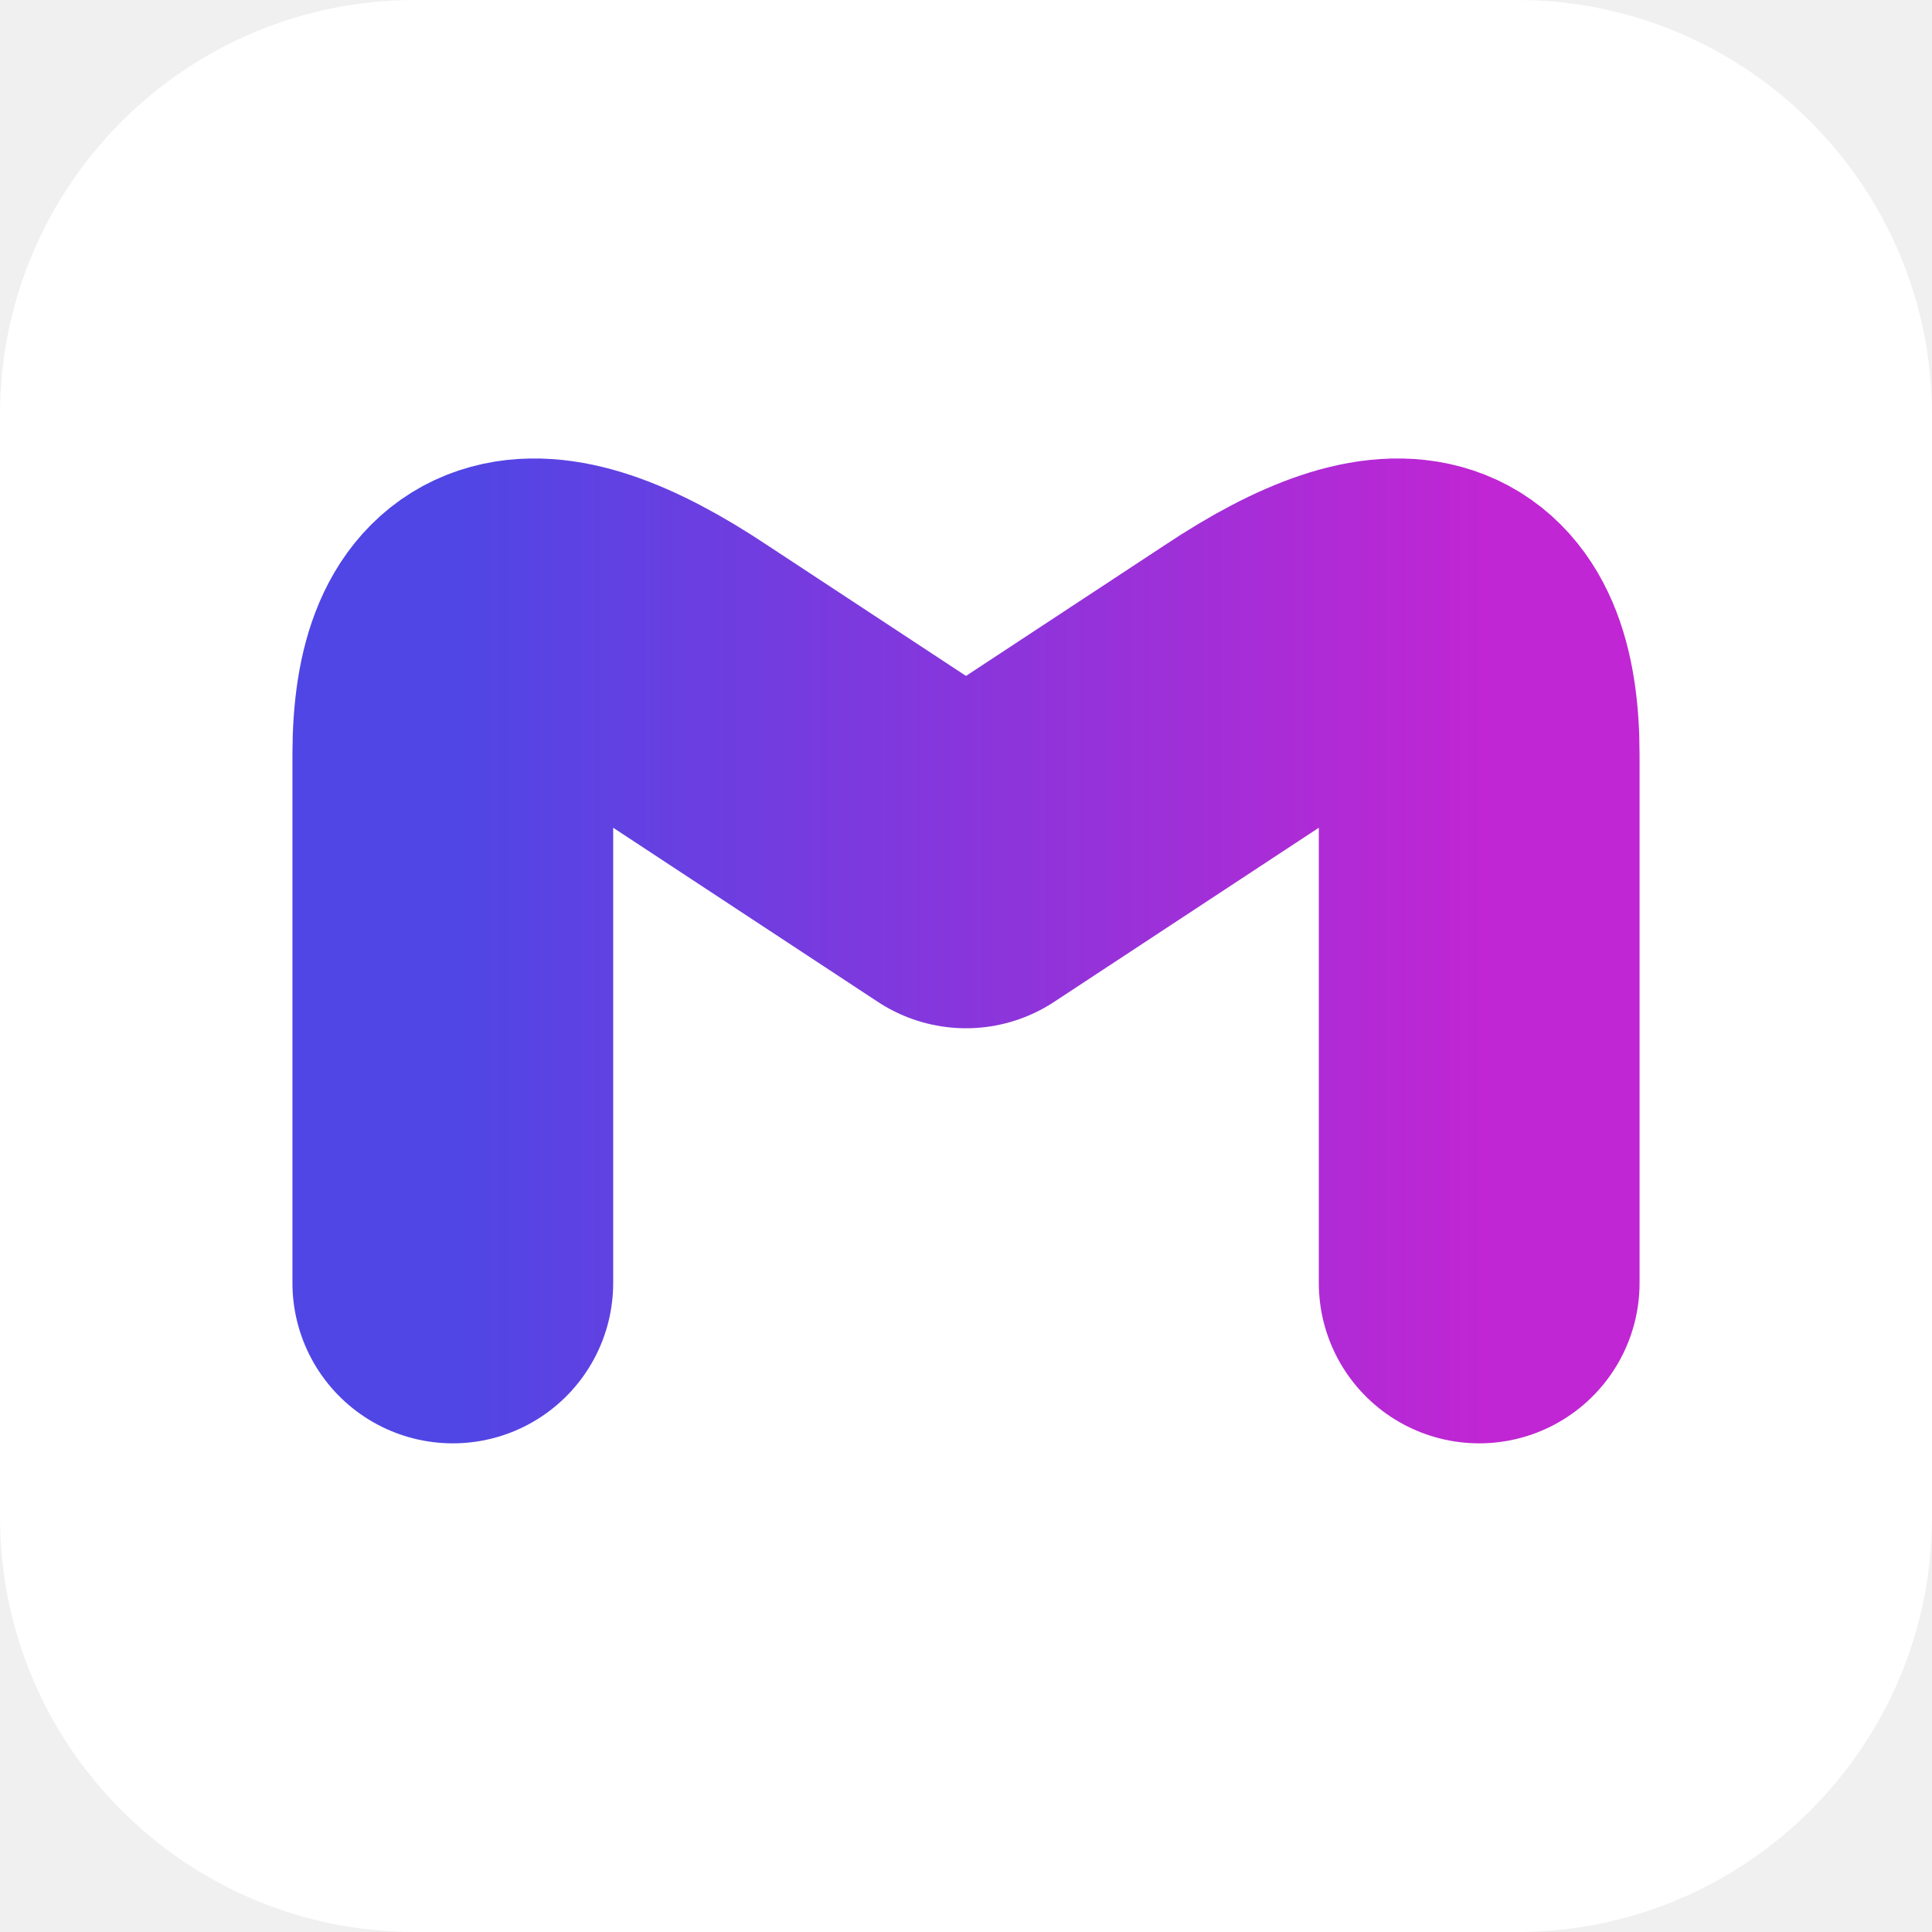
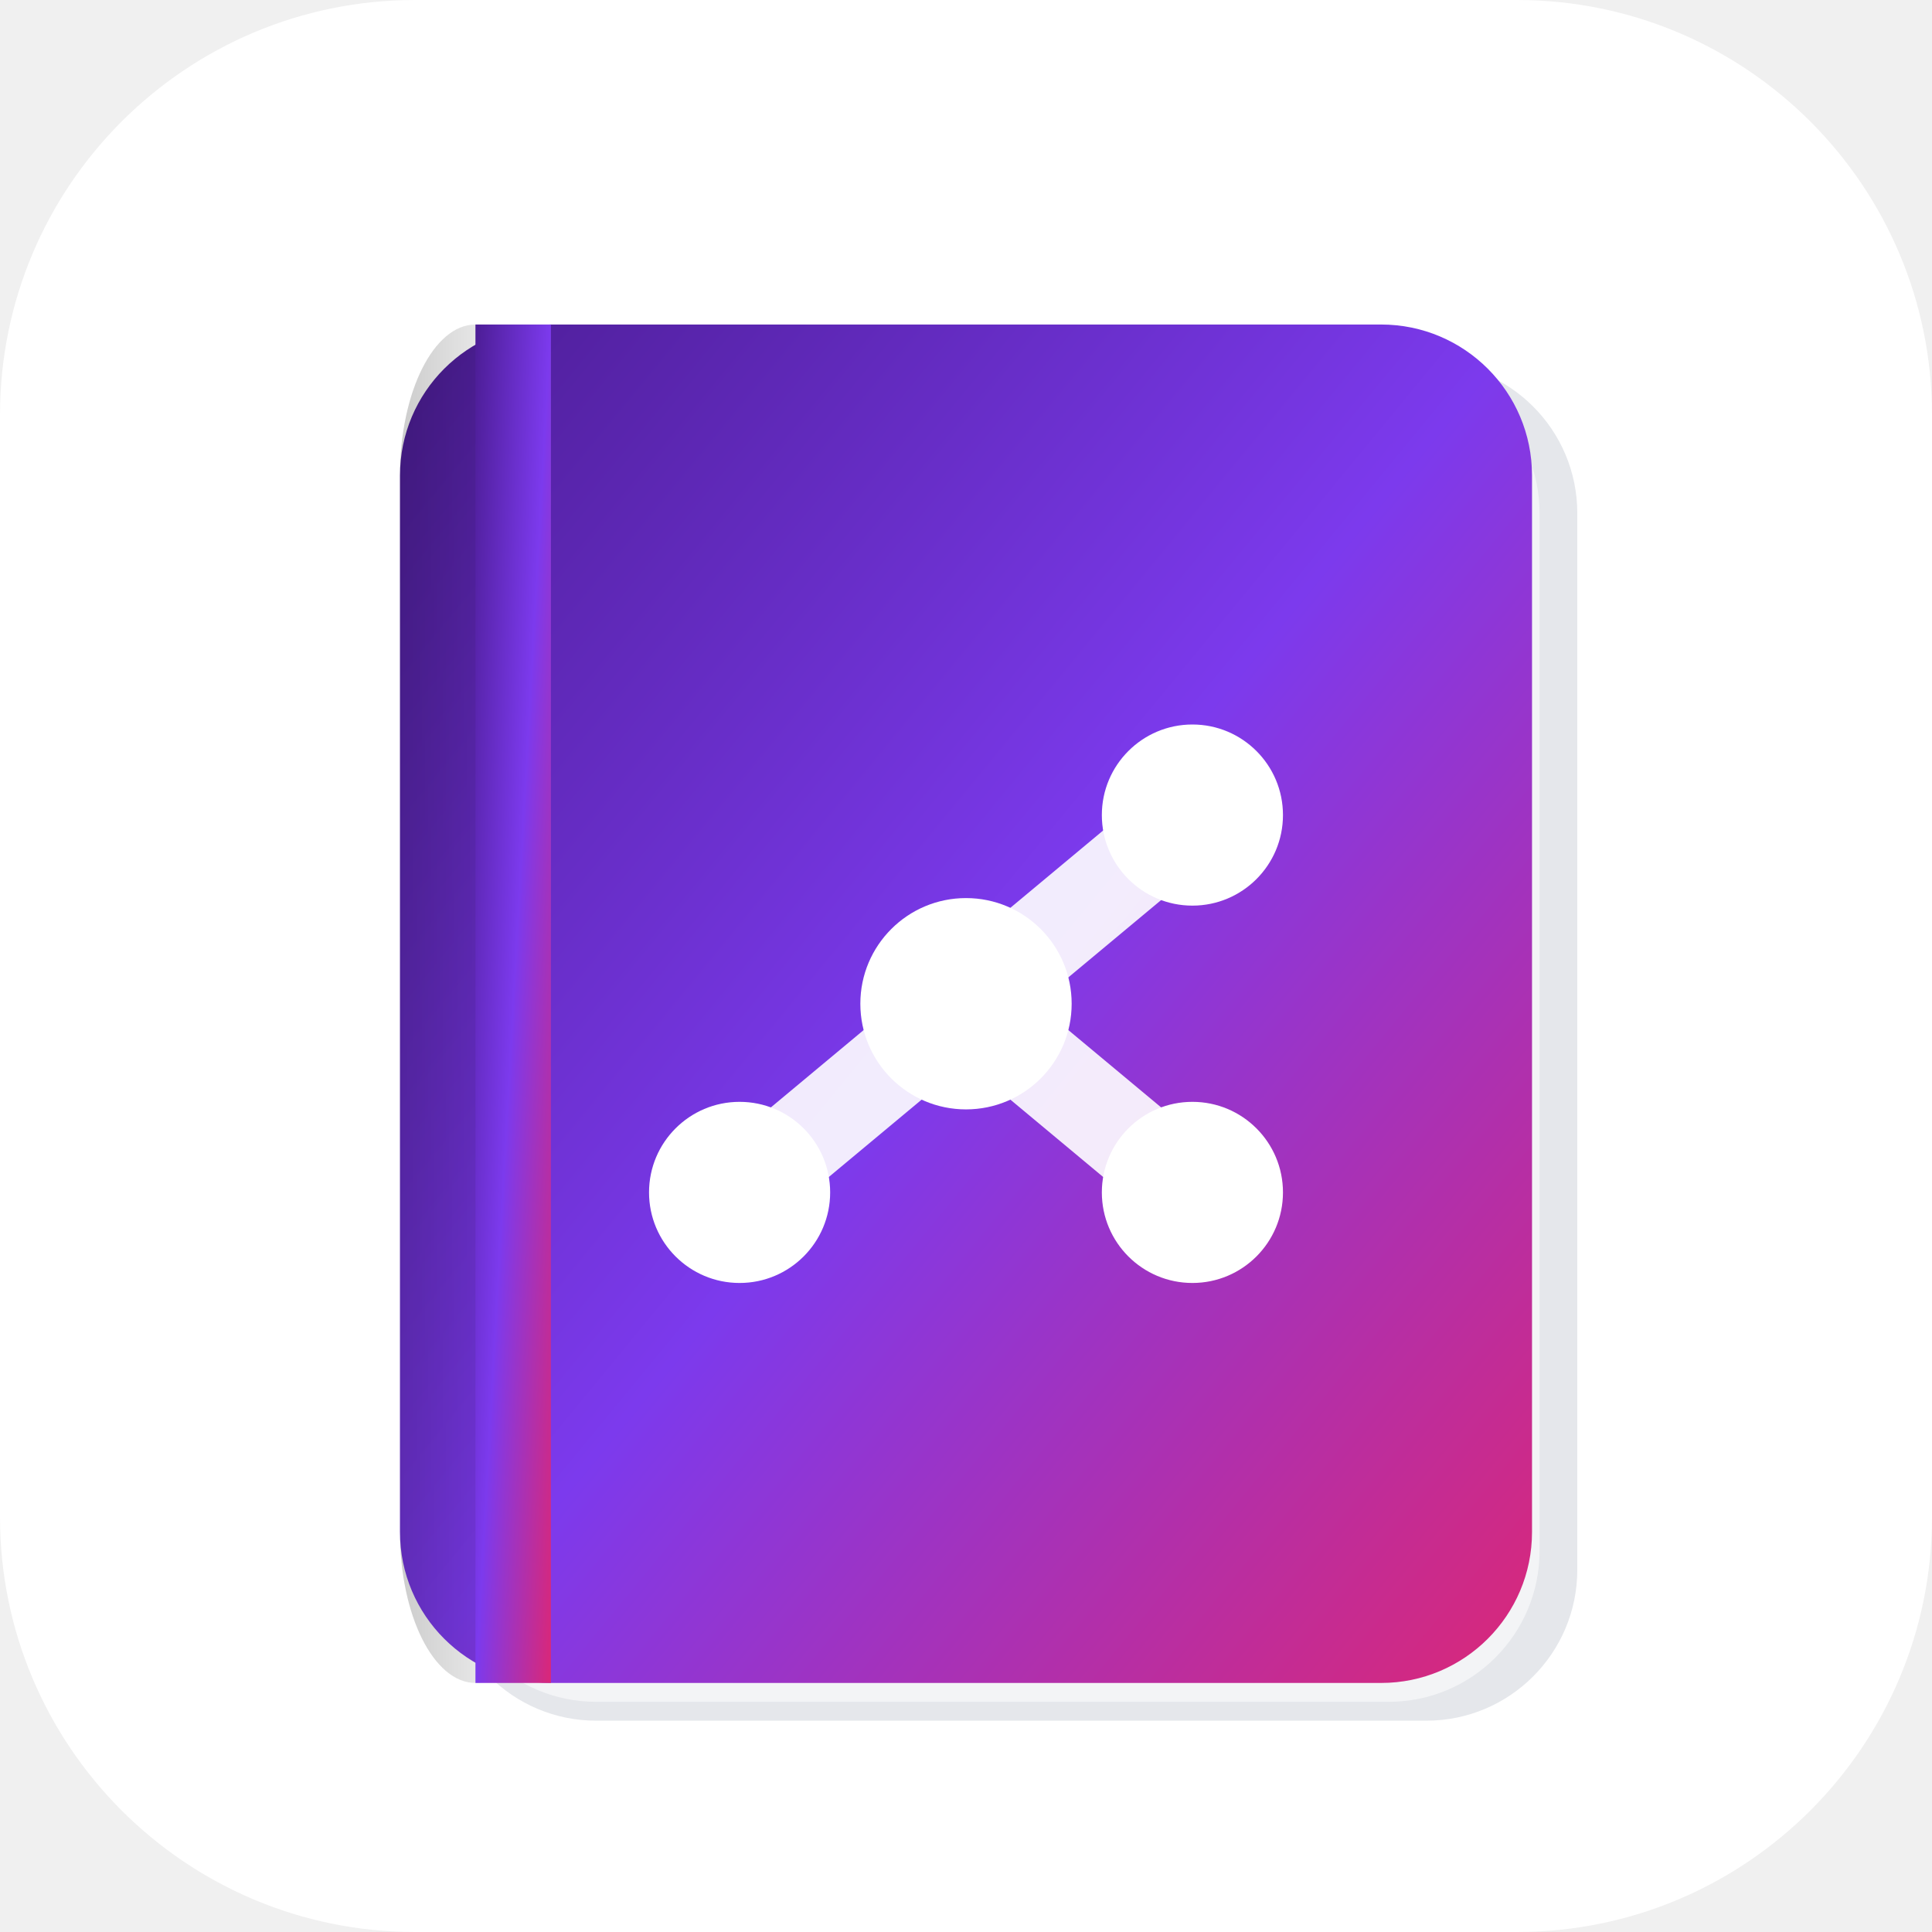
<svg xmlns="http://www.w3.org/2000/svg" viewBox="0 0 512 512">
  <defs>
-     <linearGradient id="gradM" x1="0%" y1="0%" x2="100%" y2="0%">
-       <stop offset="0%" stop-color="#4f46e5" />
-       <stop offset="100%" stop-color="#c026d3" />
+     <linearGradient id="coverGrad" x1="0%" y1="0%" x2="100%" y2="100%">
+       <stop offset="0%" stop-color="#4c1d95" />
+       <stop offset="50%" stop-color="#7c3aed" />
+       <stop offset="100%" stop-color="#db2777" />
+     </linearGradient>
+     <linearGradient id="spineGrad" x1="0%" y1="0%" x2="100%" y2="0%">
+       <stop offset="0%" stop-color="#000000" stop-opacity="0.2" />
+       <stop offset="100%" stop-color="#000000" stop-opacity="0" />
    </linearGradient>
  </defs>
  <rect width="512" height="512" rx="110" fill="#ffffff" />
-   <path d="M 120 340             L 120 200             Q 120 140 180 180             L 256 230             L 332 180             Q 392 140 392 200             L 392 340" fill="none" stroke="url(#gradM)" stroke-width="85" stroke-linecap="round" stroke-linejoin="round" />
+   <g transform="translate(106, 86)">
+     <rect x="12" y="10" width="300" height="360" rx="40" fill="#e5e7eb" />
+     <rect x="12" y="10" width="290" height="355" rx="40" fill="#f3f4f6" />
+     <rect x="0" y="0" width="300" height="360" rx="40" fill="url(#coverGrad)" />
+     <rect x="0" y="0" width="40" height="360" rx="40" fill="url(#spineGrad)" />
+     <rect x="20" y="0" width="20" height="360" fill="url(#coverGrad)" />
+     <g transform="translate(150, 180)" fill="#ffffff" stroke="#ffffff" stroke-width="0">
+       <line x1="-60" y1="50" x2="0" y2="0" stroke="#ffffff" stroke-width="24" stroke-linecap="round" opacity="0.9" />
+       <line x1="0" y1="0" x2="60" y2="-50" stroke="#ffffff" stroke-width="24" stroke-linecap="round" opacity="0.9" />
+       <line x1="0" y1="0" x2="60" y2="50" stroke="#ffffff" stroke-width="24" stroke-linecap="round" opacity="0.9" />
+       <circle cx="-60" cy="50" r="24" />
+       <circle cx="0" cy="0" r="28" />
+       <circle cx="60" cy="-50" r="24" />
+       <circle cx="60" cy="50" r="24" />
+     </g>
+   </g>
</svg>
